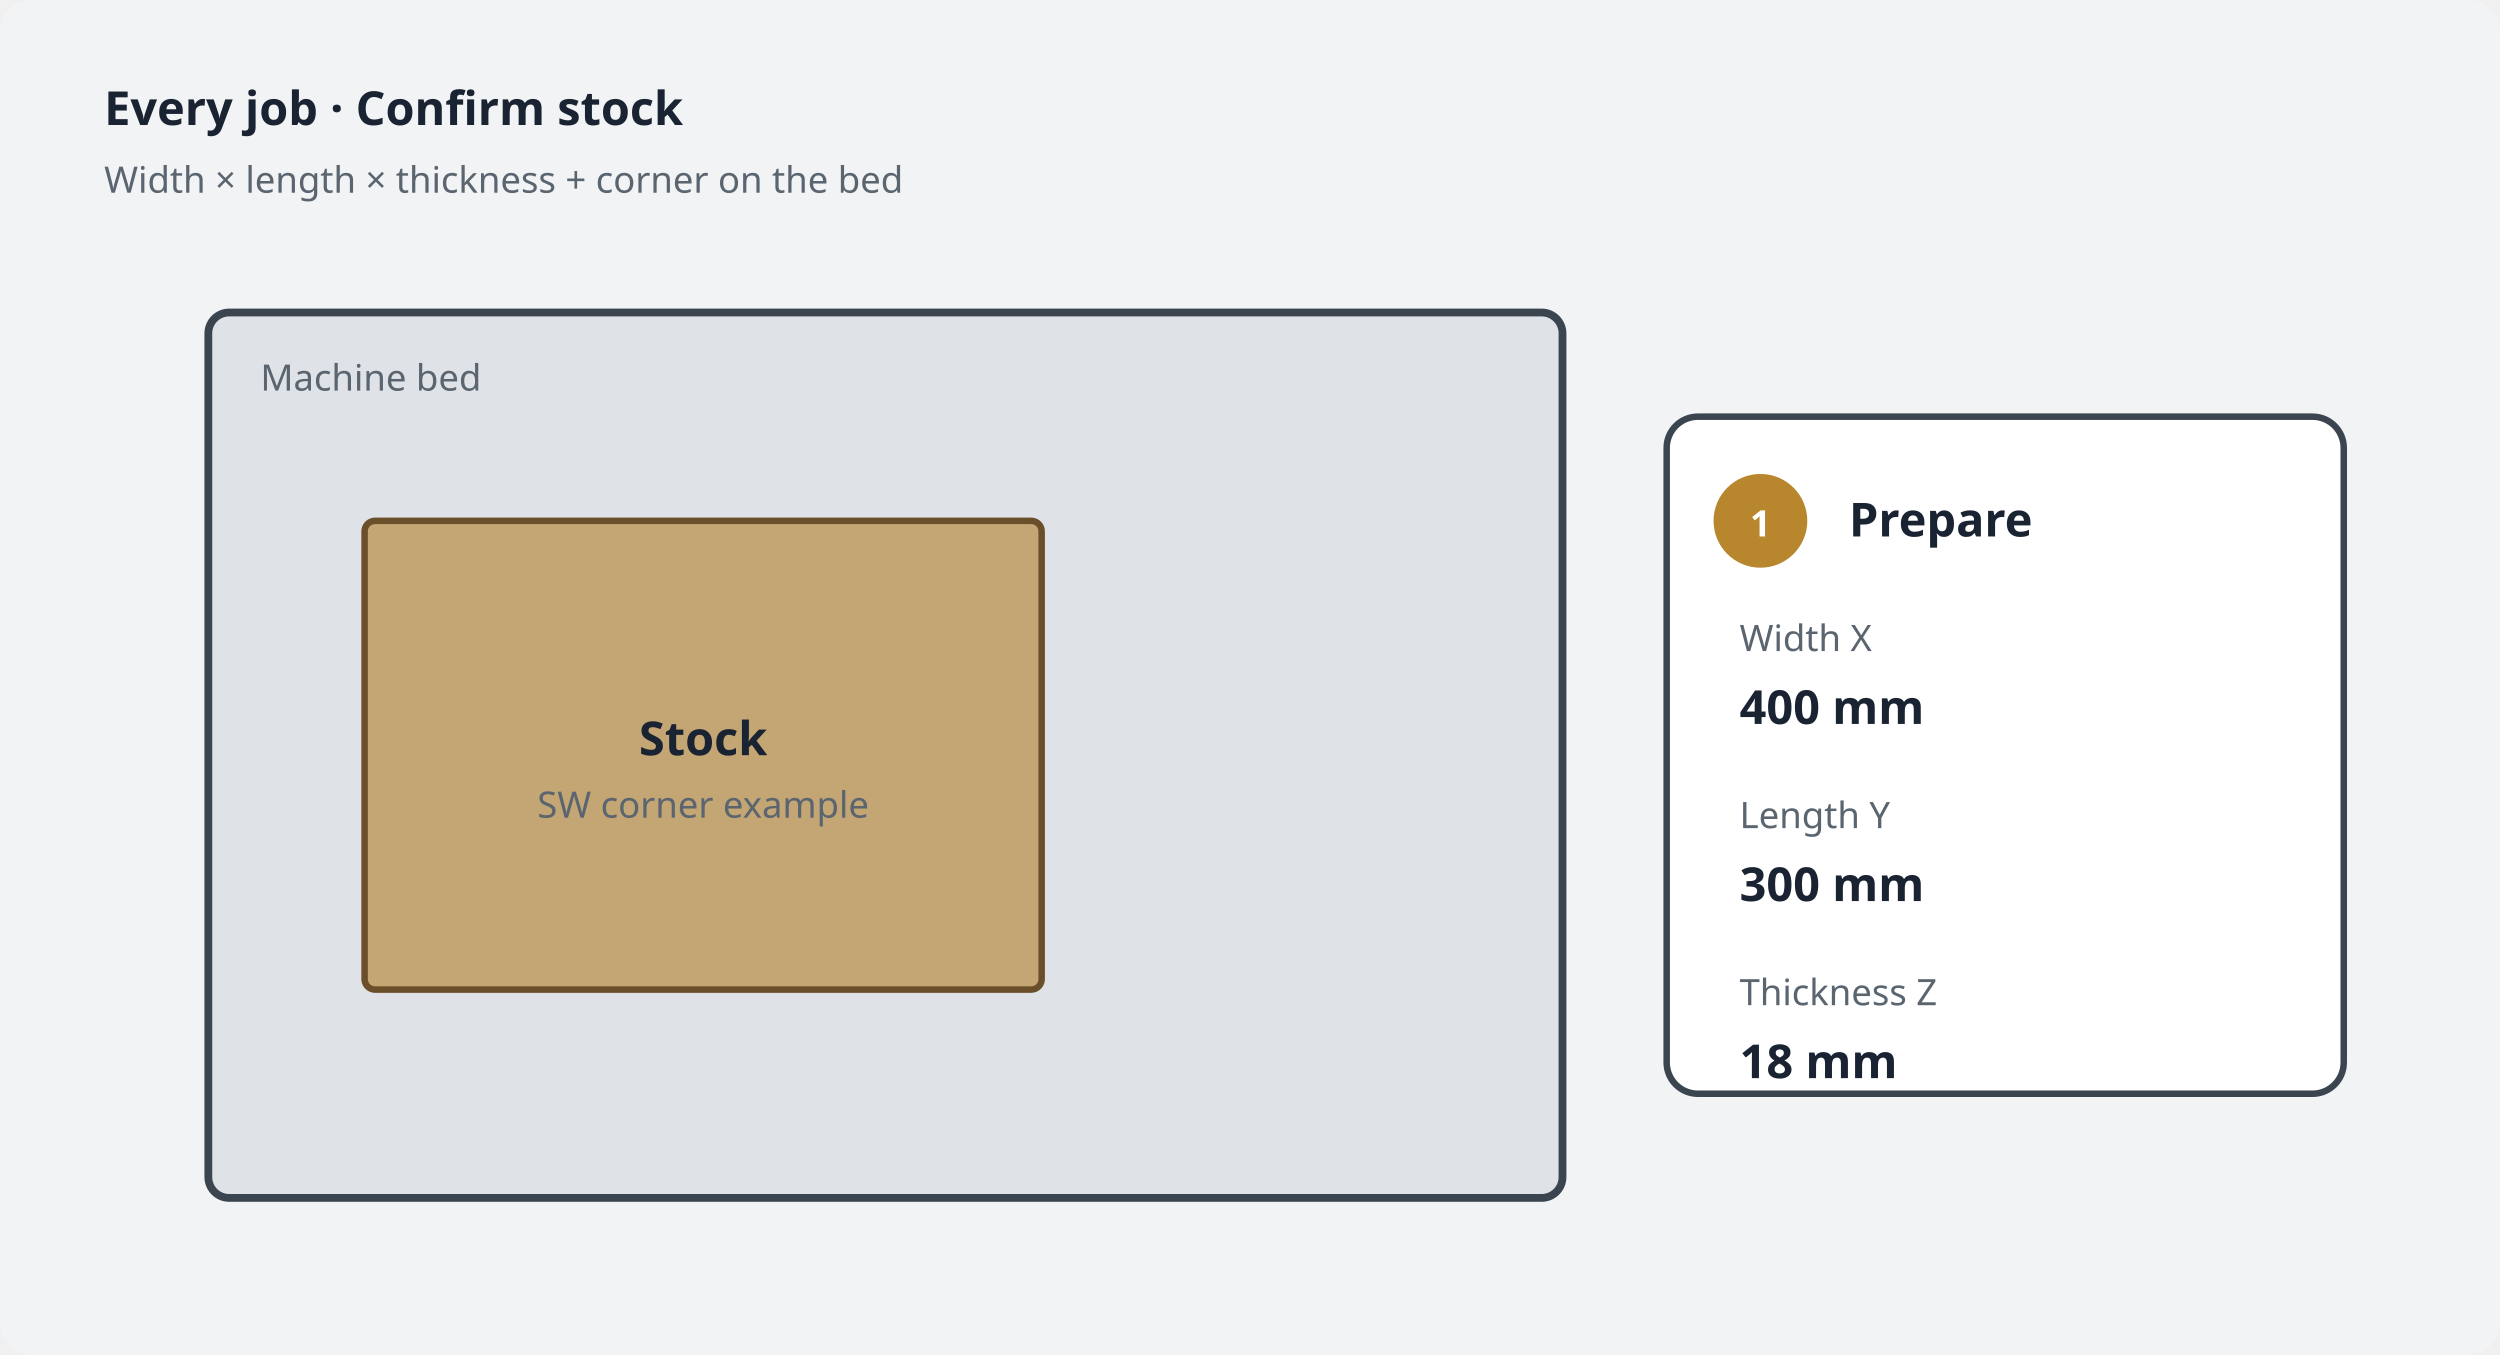
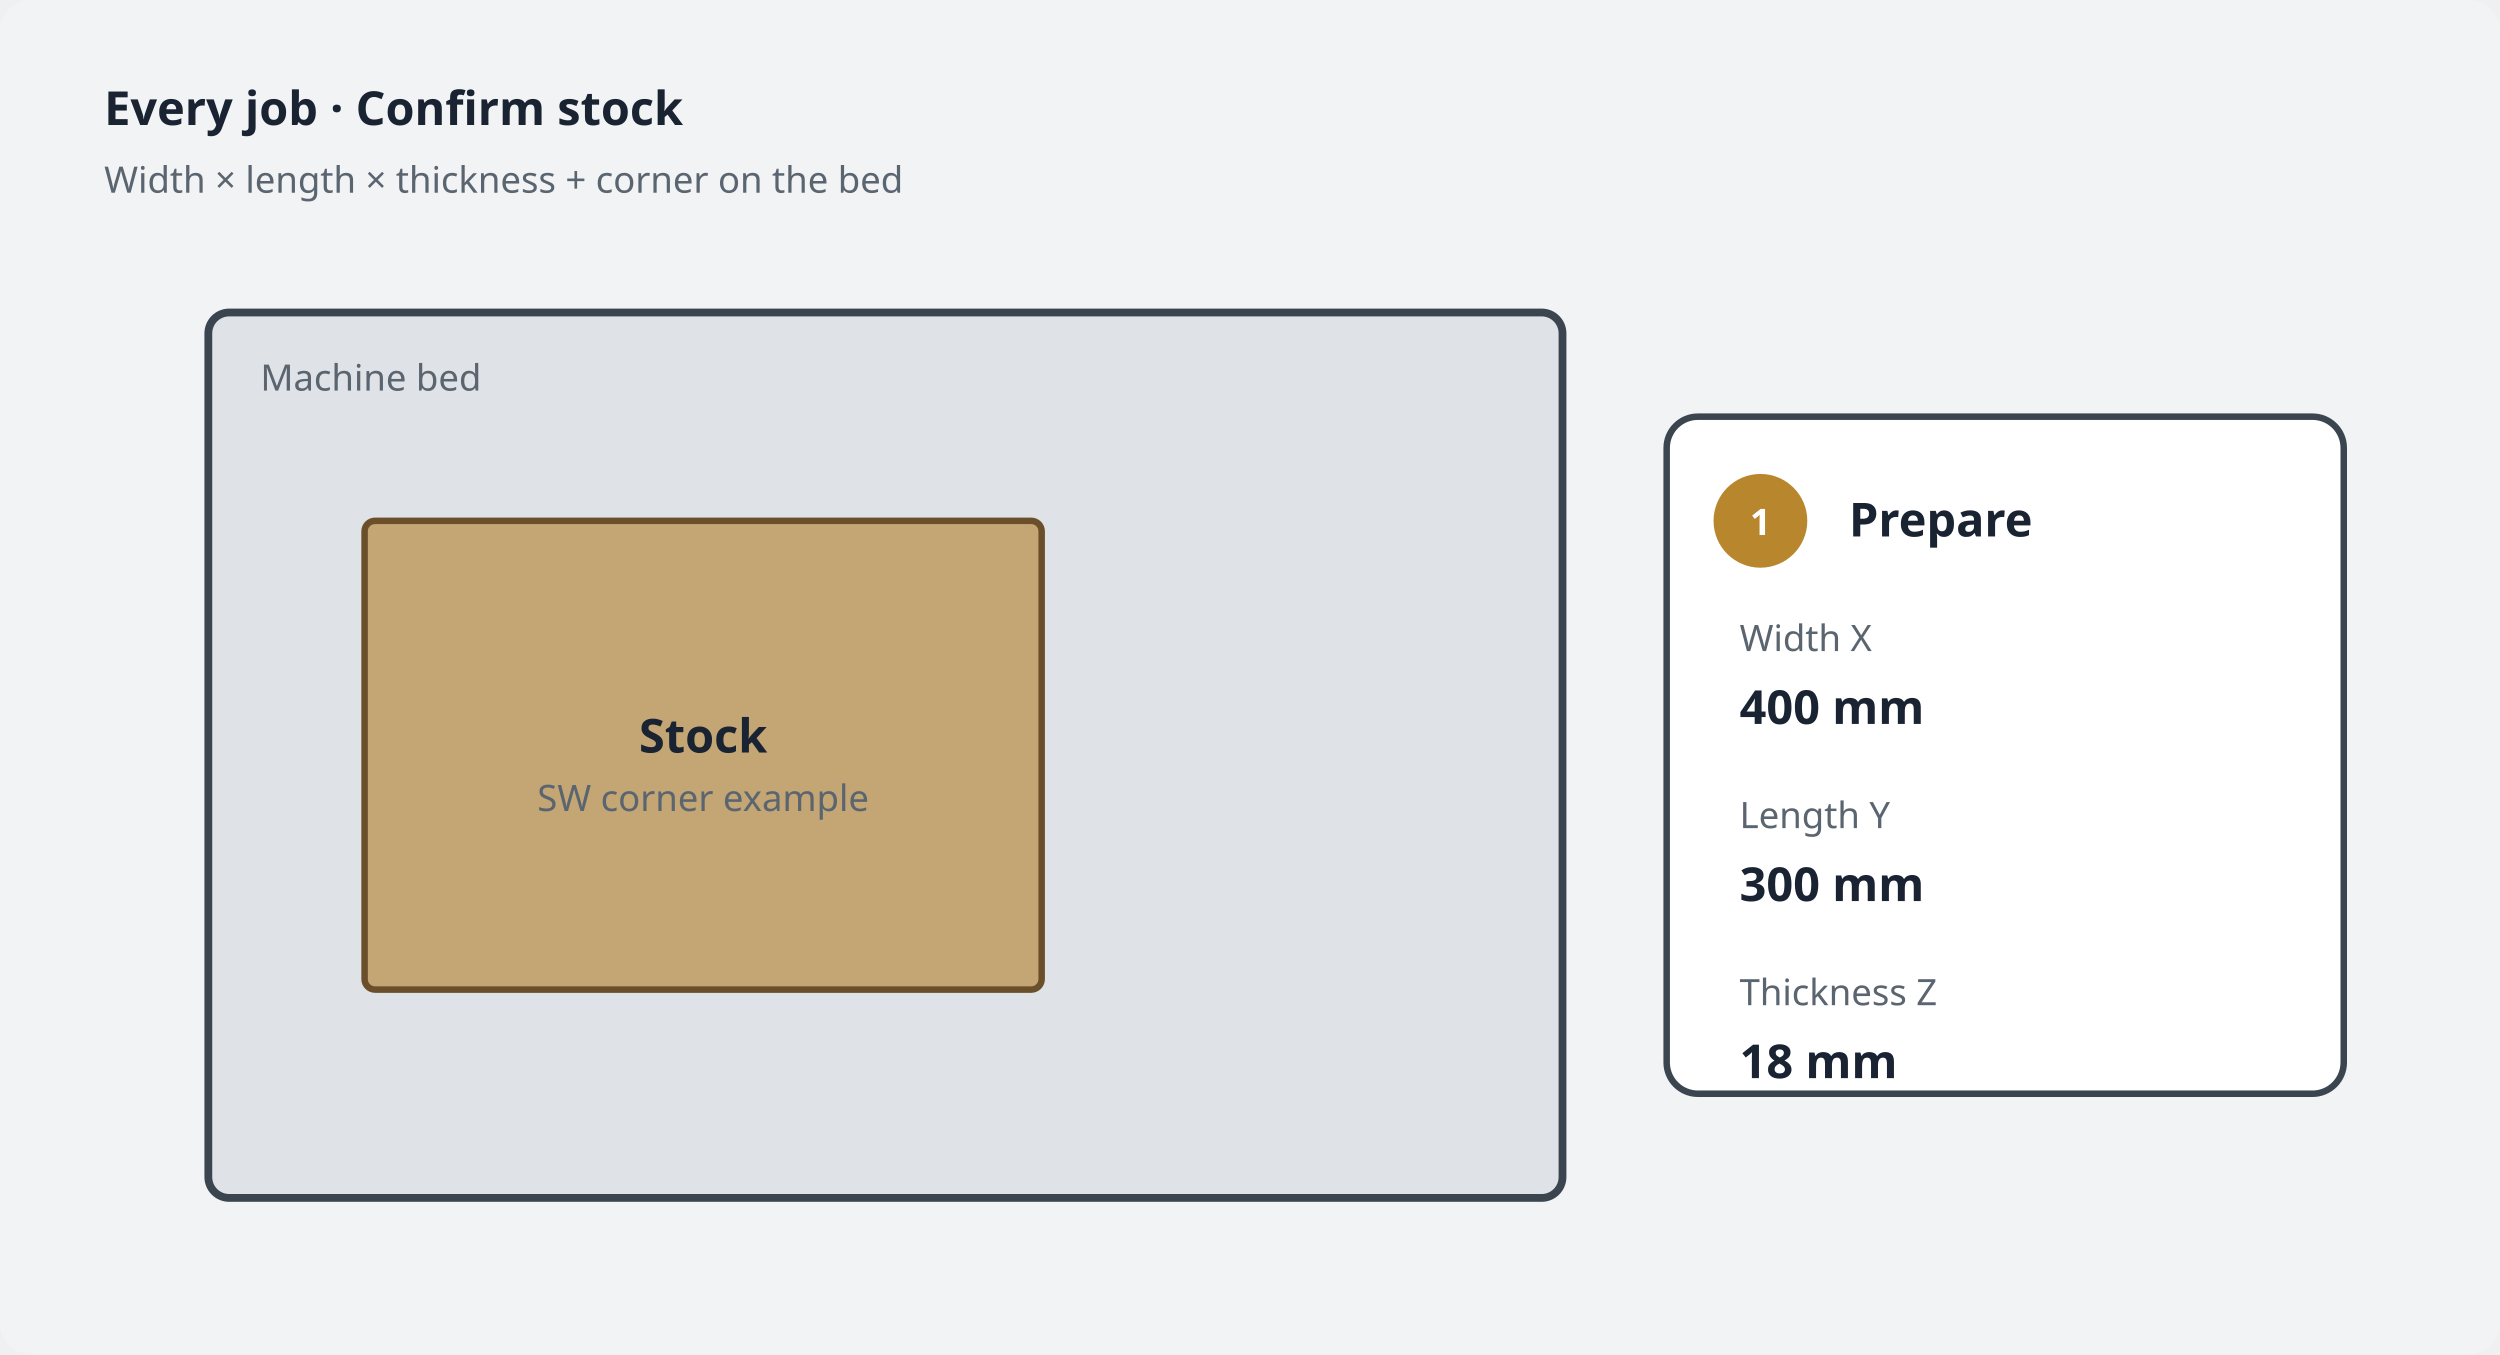
<svg xmlns="http://www.w3.org/2000/svg" viewBox="0 0 960 520" role="img" aria-labelledby="t d">
  <defs>
    <style>
      /* SharpCNC diagram type: UI stack on all text; avoid SVG Times default on .tiny/etc. */
      text, tspan { font-family: "Sora", system-ui, "Segoe UI", sans-serif; }
      .bg { fill: #f1f3f5; }
      .bed { fill: #dfe3e8; stroke: #3a4550; stroke-width: 3; }
      .stock { fill: #c4a574; stroke: #6b4f2a; stroke-width: 2.5; }
      .panel { fill: #ffffff; stroke: #3a4550; stroke-width: 2.5; }
      .lab { font-family: "Sora", system-ui, "Segoe UI", sans-serif; fill: #1a2332; font-size: 18px; font-weight: 700; }
      .tiny { font-size: 14px; fill: #5a6570; font-family: "Sora", system-ui, "Segoe UI", sans-serif; }
      .w { fill: #ffffff; font-family: "Sora", system-ui, "Segoe UI", sans-serif; font-weight: 700; }
      .accent { fill: #b8862d; }
    </style>
  </defs>
  <rect class="bg" width="960" height="520" rx="12" />
  <text class="lab" x="40" y="48">Every job · Confirm stock</text>
  <text class="tiny" x="40" y="74">Width × length × thickness + corner on the bed</text>
  <rect class="bed" x="80" y="120" width="520" height="340" rx="8" />
  <text class="tiny" x="100" y="150">Machine bed</text>
  <rect class="stock" x="140" y="200" width="260" height="180" rx="4" />
-   <text class="lab" x="270" y="290" text-anchor="middle" font-size="16">Stock</text>
-   <text class="tiny" x="270" y="314" text-anchor="middle">SW corner example</text>
+   <text class="lab" x="270" y="282" text-anchor="middle" dominant-baseline="central" font-size="16">Stock</text>
+   <text class="tiny" x="270" y="306" text-anchor="middle" dominant-baseline="central">SW corner example</text>
  <rect class="panel" x="640" y="160" width="260" height="260" rx="12" />
  <circle class="accent" cx="676" cy="200" r="18" />
-   <text class="w" x="676" y="206" text-anchor="middle" font-size="14">1</text>
+   <text class="w" x="676" y="200" text-anchor="middle" dominant-baseline="central" font-size="14">1</text>
  <text class="lab" x="710" y="206" font-size="16">Prepare</text>
  <text class="tiny" x="668" y="250">Width X</text>
  <text class="lab" x="668" y="278" font-size="20">400 mm</text>
  <text class="tiny" x="668" y="318">Length Y</text>
  <text class="lab" x="668" y="346" font-size="20">300 mm</text>
  <text class="tiny" x="668" y="386">Thickness Z</text>
  <text class="lab" x="668" y="414" font-size="20">18 mm</text>
</svg>
